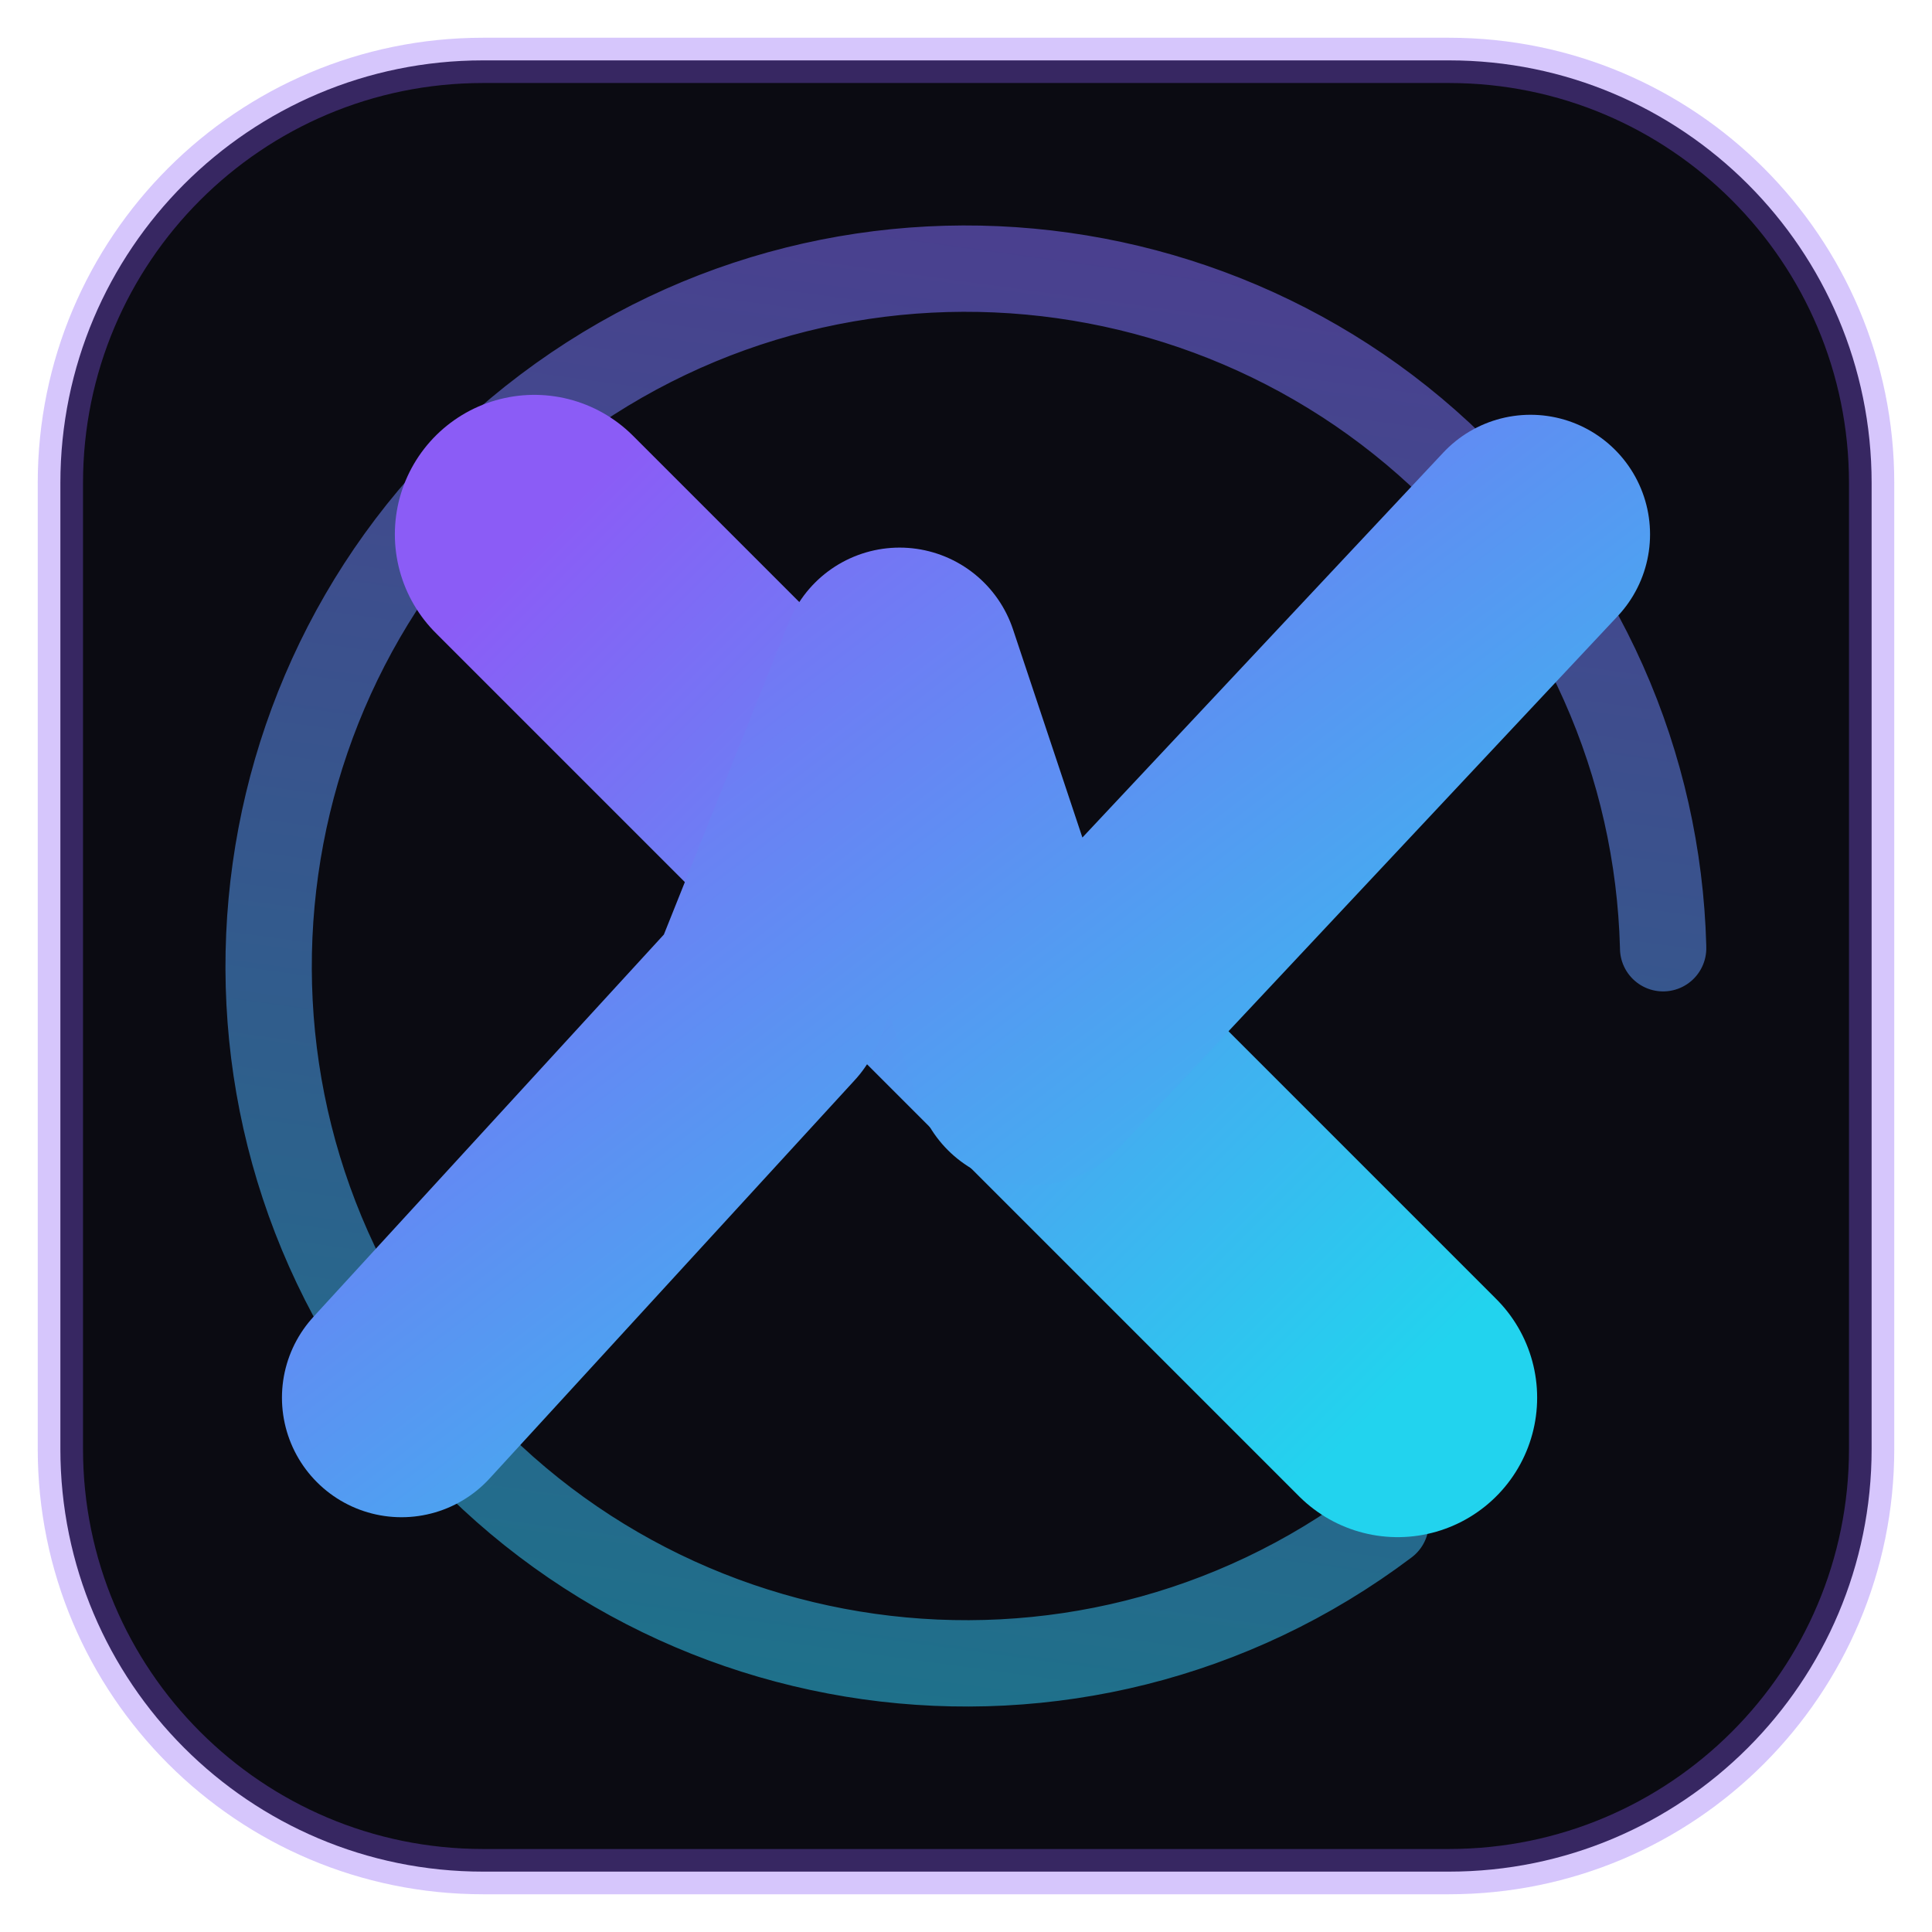
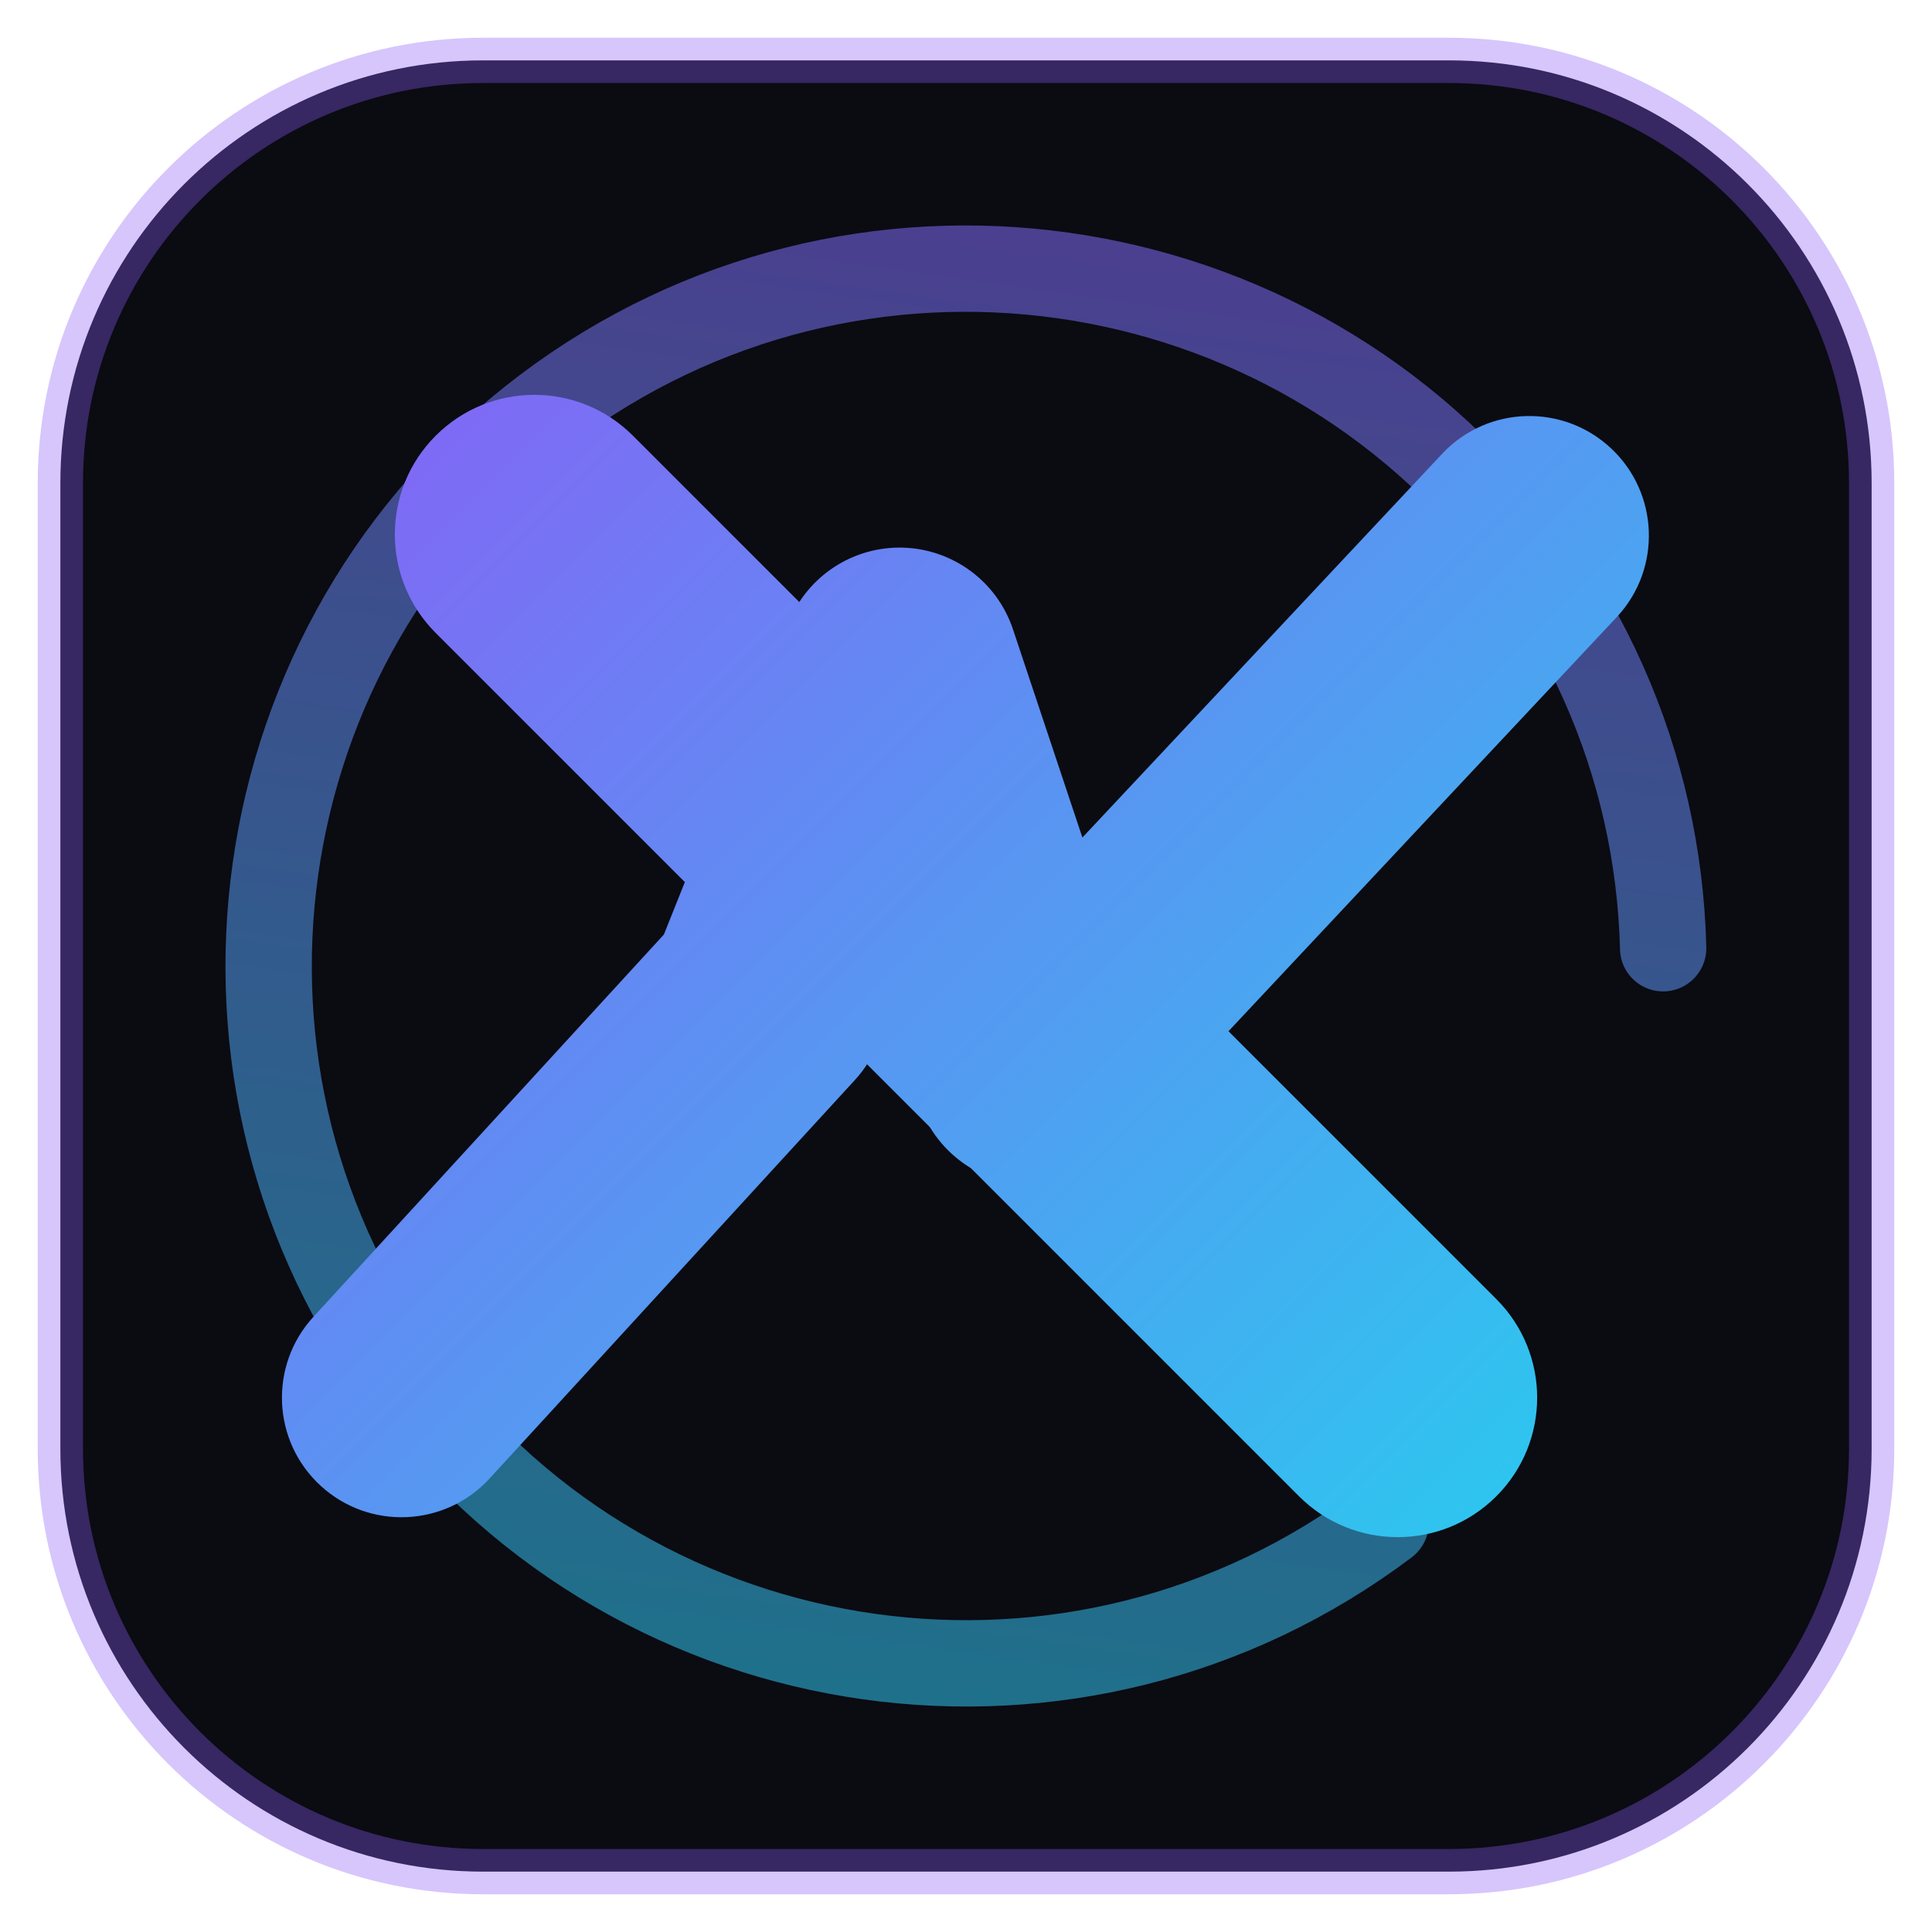
<svg xmlns="http://www.w3.org/2000/svg" viewBox="0 0 64 64" role="img" aria-label="ModelPulseX logo">
  <defs>
-     <linearGradient id="mpx-g" x1="0" y1="0" x2="1" y2="1">
+     <linearGradient id="mpx-g" gradientUnits="userSpaceOnUse" x1="11" y1="11" x2="53" y2="53">
      <stop offset="0" stop-color="#8B5CF6" />
      <stop offset="1" stop-color="#22D3EE" />
    </linearGradient>
  </defs>
  <rect x="2" y="2" width="60" height="60" rx="14" fill="#0B0B12" stroke="#8B5CF6" stroke-opacity="0.35" stroke-width="1.5" />
  <g transform="translate(32,32) scale(1.1) translate(-32,-32)">
    <circle cx="32" cy="32" r="21" fill="none" stroke="url(#mpx-g)" stroke-width="2.6" stroke-linecap="round" opacity="0.55" stroke-dasharray="112 20" transform="rotate(53 32 32)" />
-     <path d="M19 19 L45 45" fill="none" stroke="url(#mpx-g)" stroke-width="8.4" stroke-linecap="round" />
-     <path d="M15 45 L26 33 L30 23 L34 35 L49 19" fill="none" stroke="url(#mpx-g)" stroke-width="7.2" stroke-linecap="round" stroke-linejoin="round" />
+     <path d="M16.03 21.97 L42.03 47.97 A4.2 4.2 0 0 0 47.97 42.03 L21.97 16.03 A4.2 4.2 0 0 0 16.03 21.97 Z" fill="url(#mpx-g)" />
+     <path d="M17.654 47.433 L28.654 35.433 A3.6 3.6 0 0 0 29.343 34.337 L29.693 33.462 L30.585 36.138 A3.6 3.6 0 0 0 36.626 37.462 L51.626 21.462 A3.6 3.6 0 0 0 46.374 16.538 L35.505 28.131 L33.415 21.862 A3.6 3.6 0 0 0 26.657 21.663 L22.902 31.052 L12.346 42.567 A3.6 3.6 0 0 0 17.654 47.433 Z" fill="url(#mpx-g)" />
  </g>
</svg>
